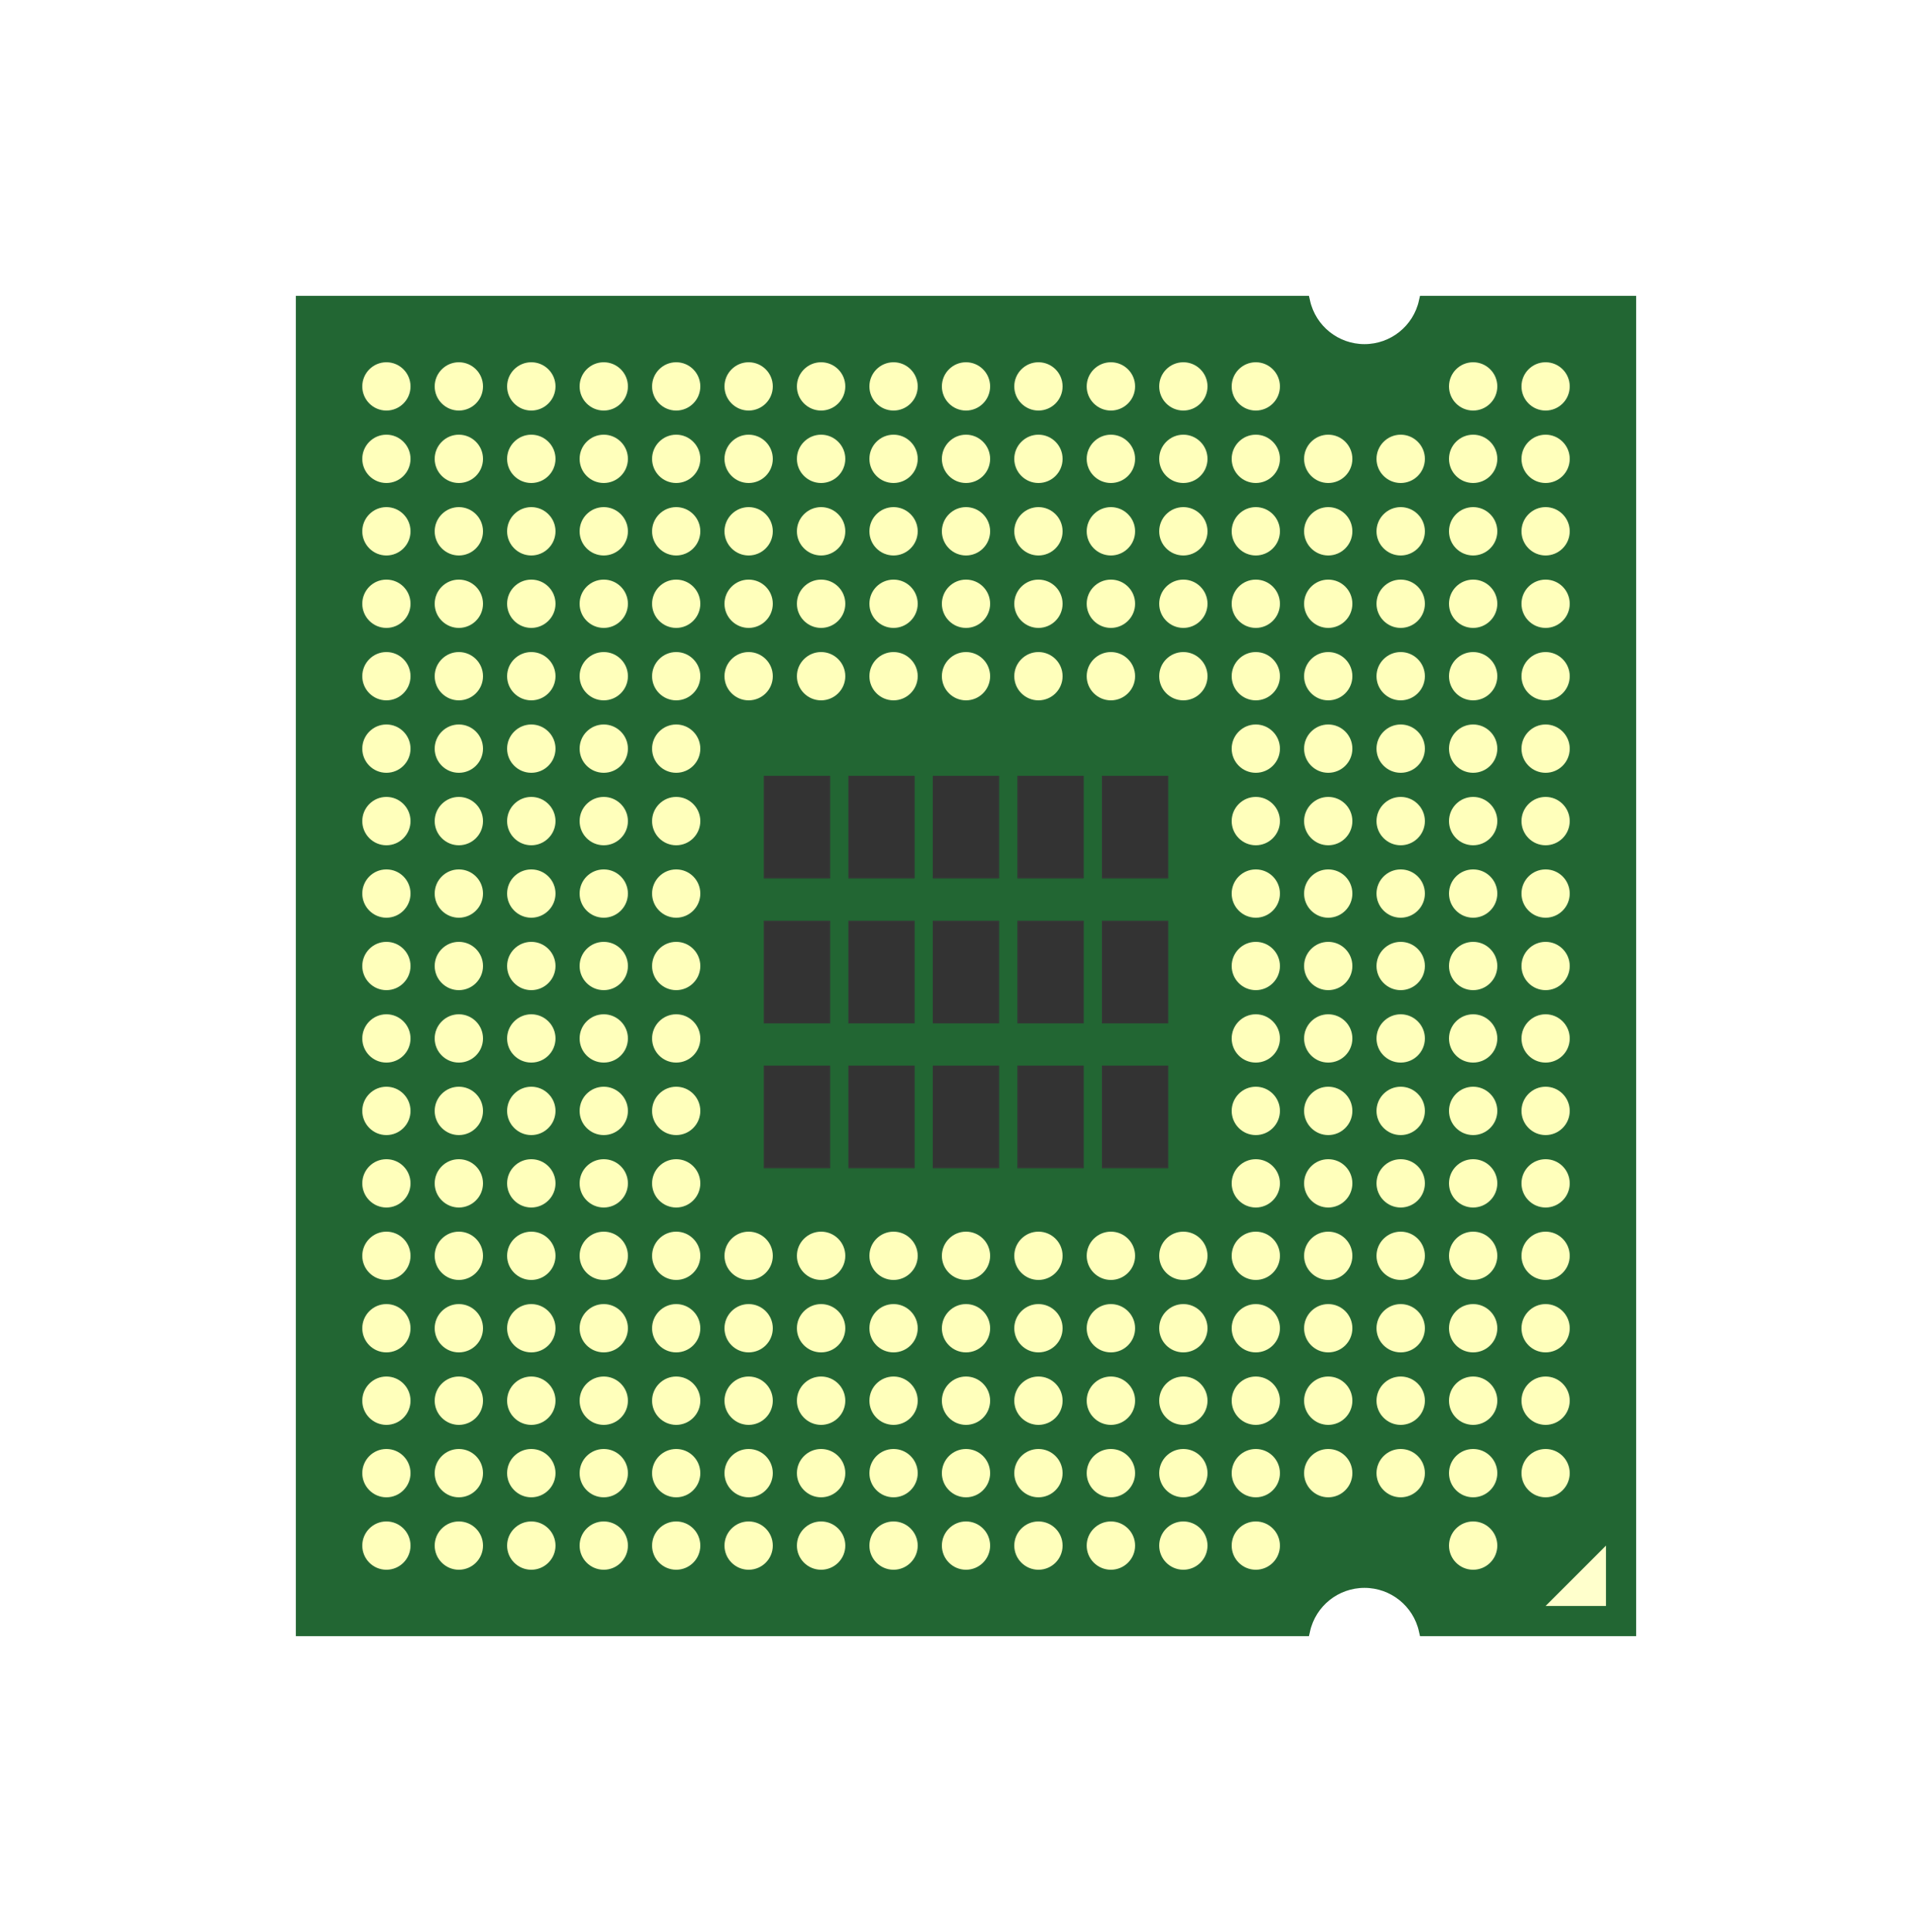
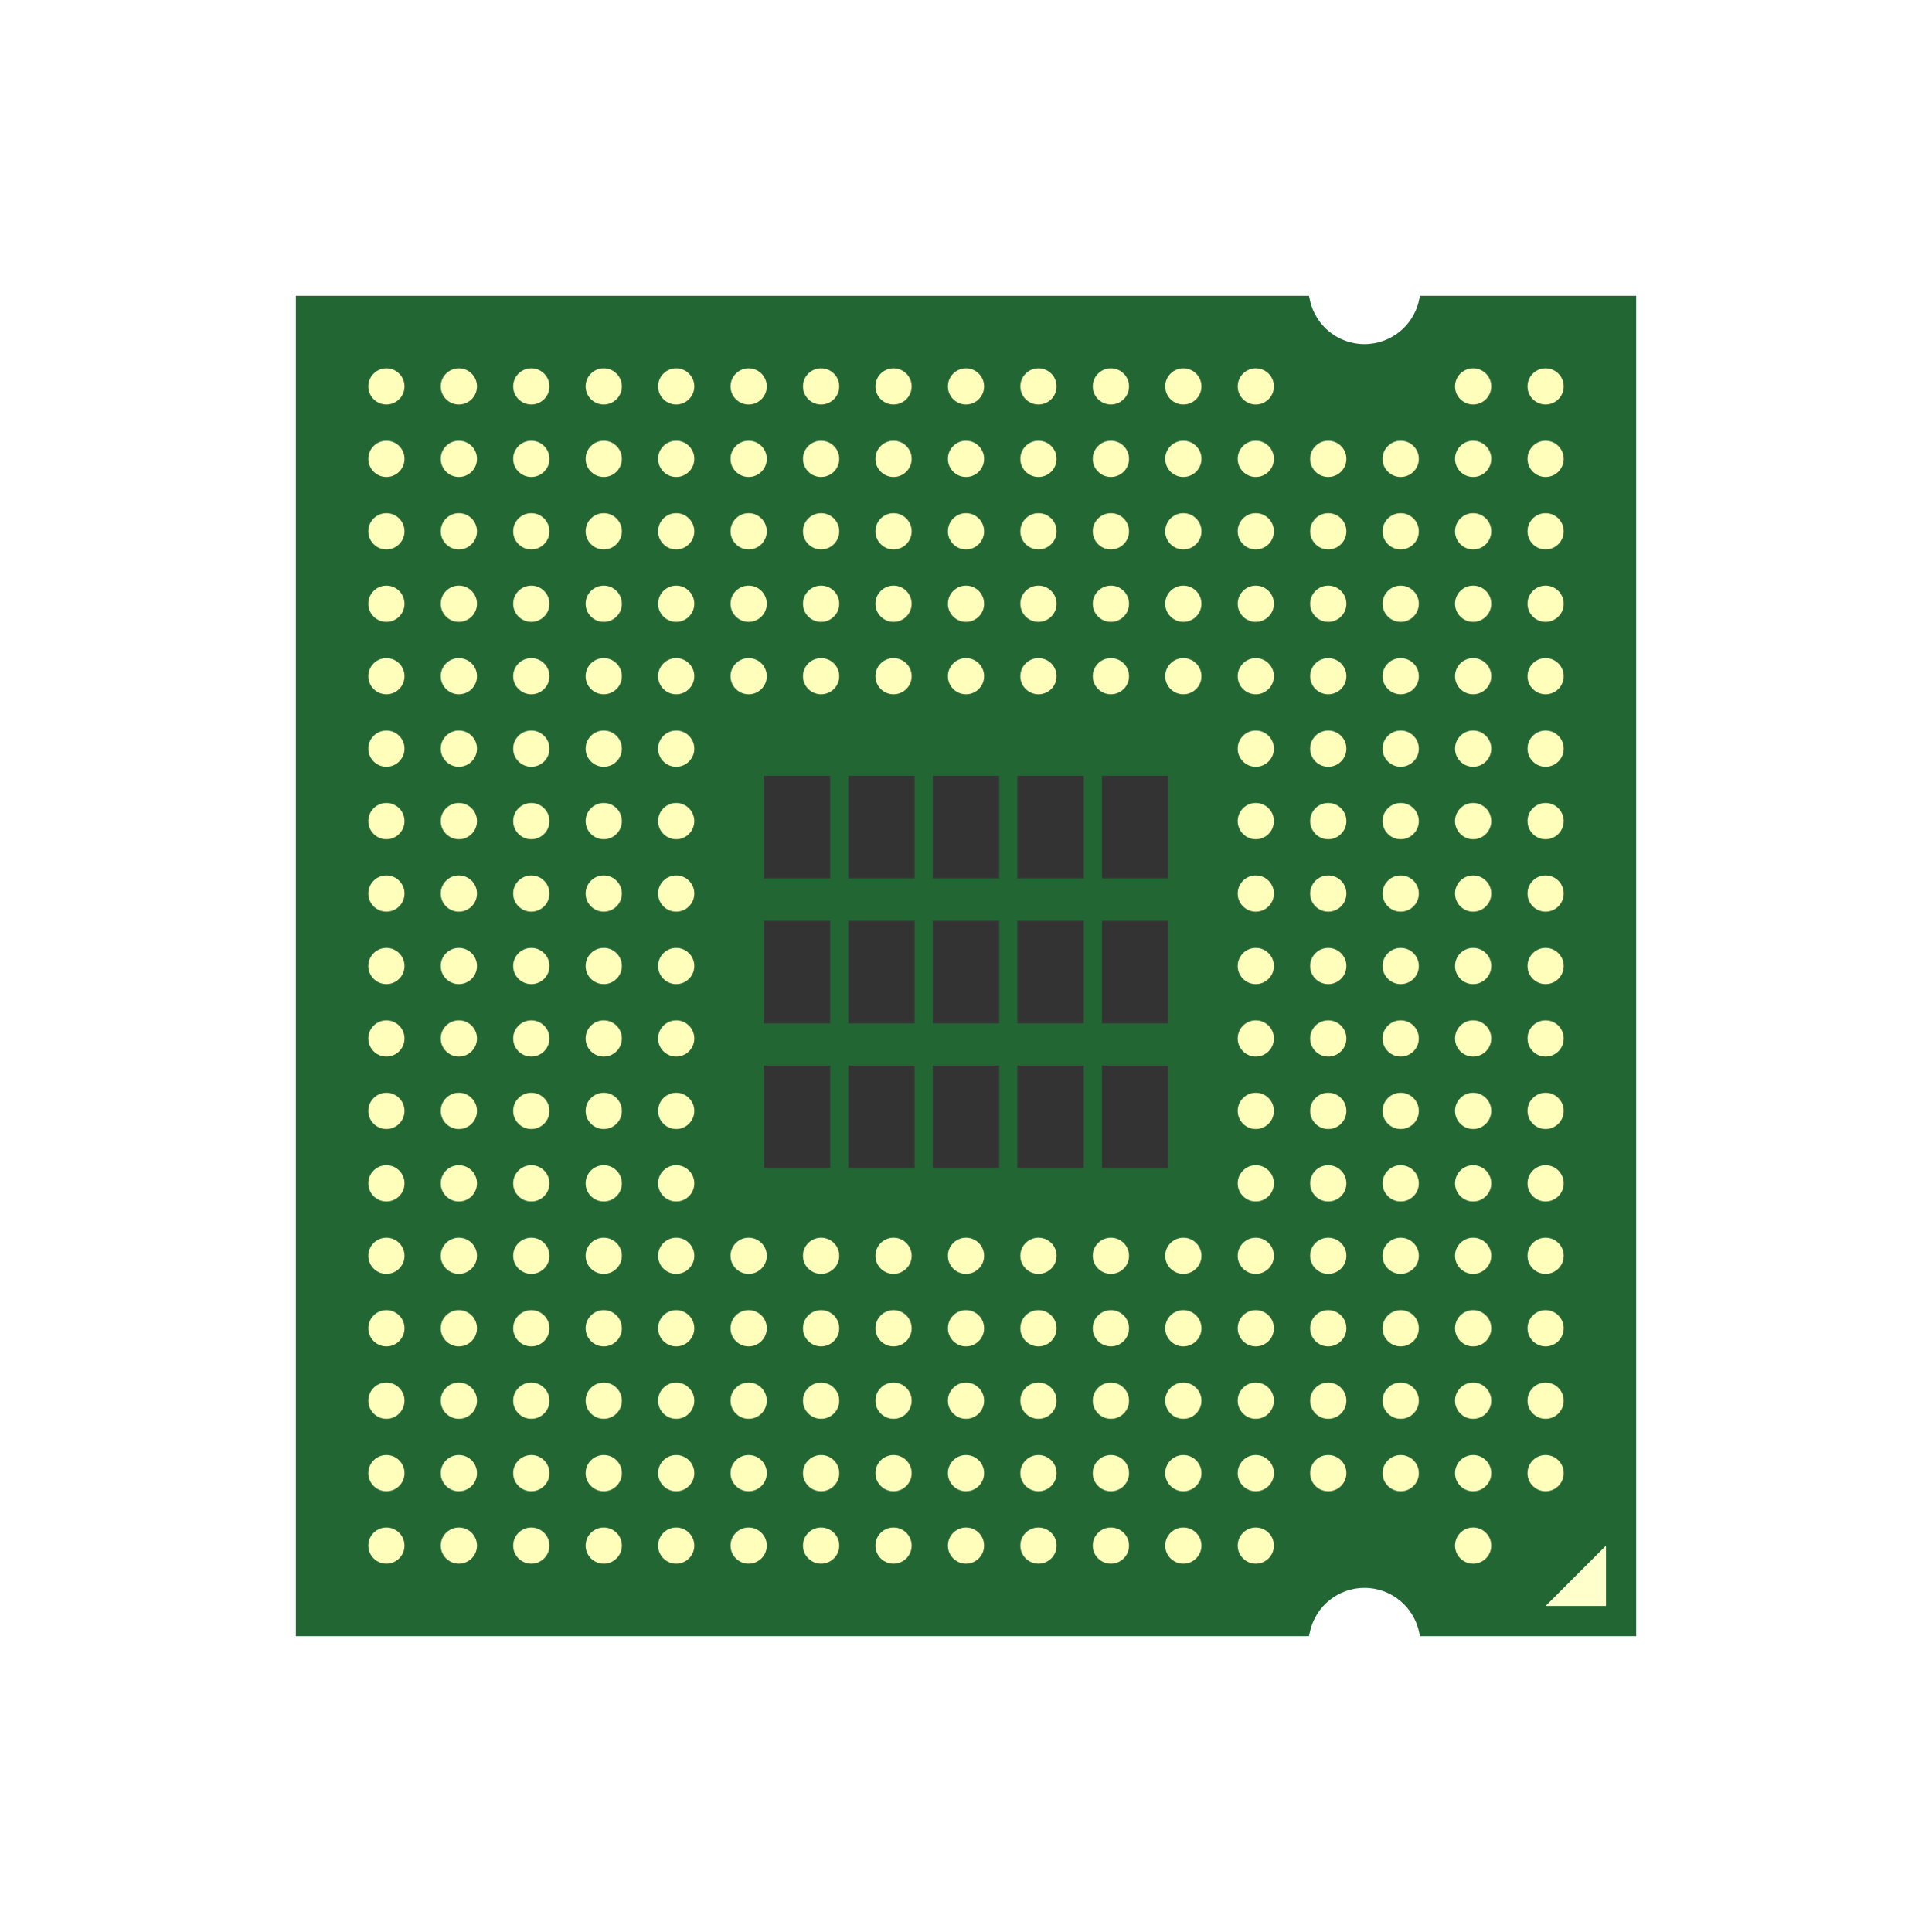
<svg xmlns="http://www.w3.org/2000/svg" viewBox="0 0 320 320">
  <rect x="0" y="0" width="100%" height="100%" fill="#fff" />
  <path d="M 50,50 L 216,50 A 10.25,10.25,0,0,0,236,50 L 270,50 L 270,270 L 236,270 A 10.25,10.25,0,0,0,216,270 L 50,270 Z" fill="#263" stroke="#263" stroke-width="2" />
  <mask id="cachesimulator-masked-pinhead-regions">
    <rect x="0" y="0" width="100%" height="100%" fill="#fff" />
    <rect x="214" y="50" width="24" height="20" fill="#000" />
    <rect x="214" y="250" width="24" height="20" fill="#000" />
    <rect x="250" y="250" width="20" height="20" fill="#000" />
  </mask>
  <pattern id="cachesimulator-pinhead-pattern" x="0" y="0" width="12" height="12" patternUnits="userSpaceOnUse">
-     <circle cx="4" cy="4" r="4" fill="#ffb" />
+     <circle cx="4" cy="4" r="3" fill="#ffb" />
  </pattern>
  <rect fill="url(#cachesimulator-pinhead-pattern)" x="58" y="58" width="204" height="204" mask="url(#cachesimulator-masked-pinhead-regions)" />
  <rect x="118" y="118" width="84" height="84" fill="#263" />
  <pattern id="cachesimulator-microchip-pattern" x="0" y="3" width="14" height="24" patternUnits="userSpaceOnUse">
    <rect x="1" y="6" width="10" height="16" fill="#333" stroke="#333" stroke-width="1" />
  </pattern>
  <rect fill="url(#cachesimulator-microchip-pattern)" x="124" y="124" width="72" height="72" />
  <polygon points="266,266 256,266 266,256" fill="#ffc" />
</svg>
